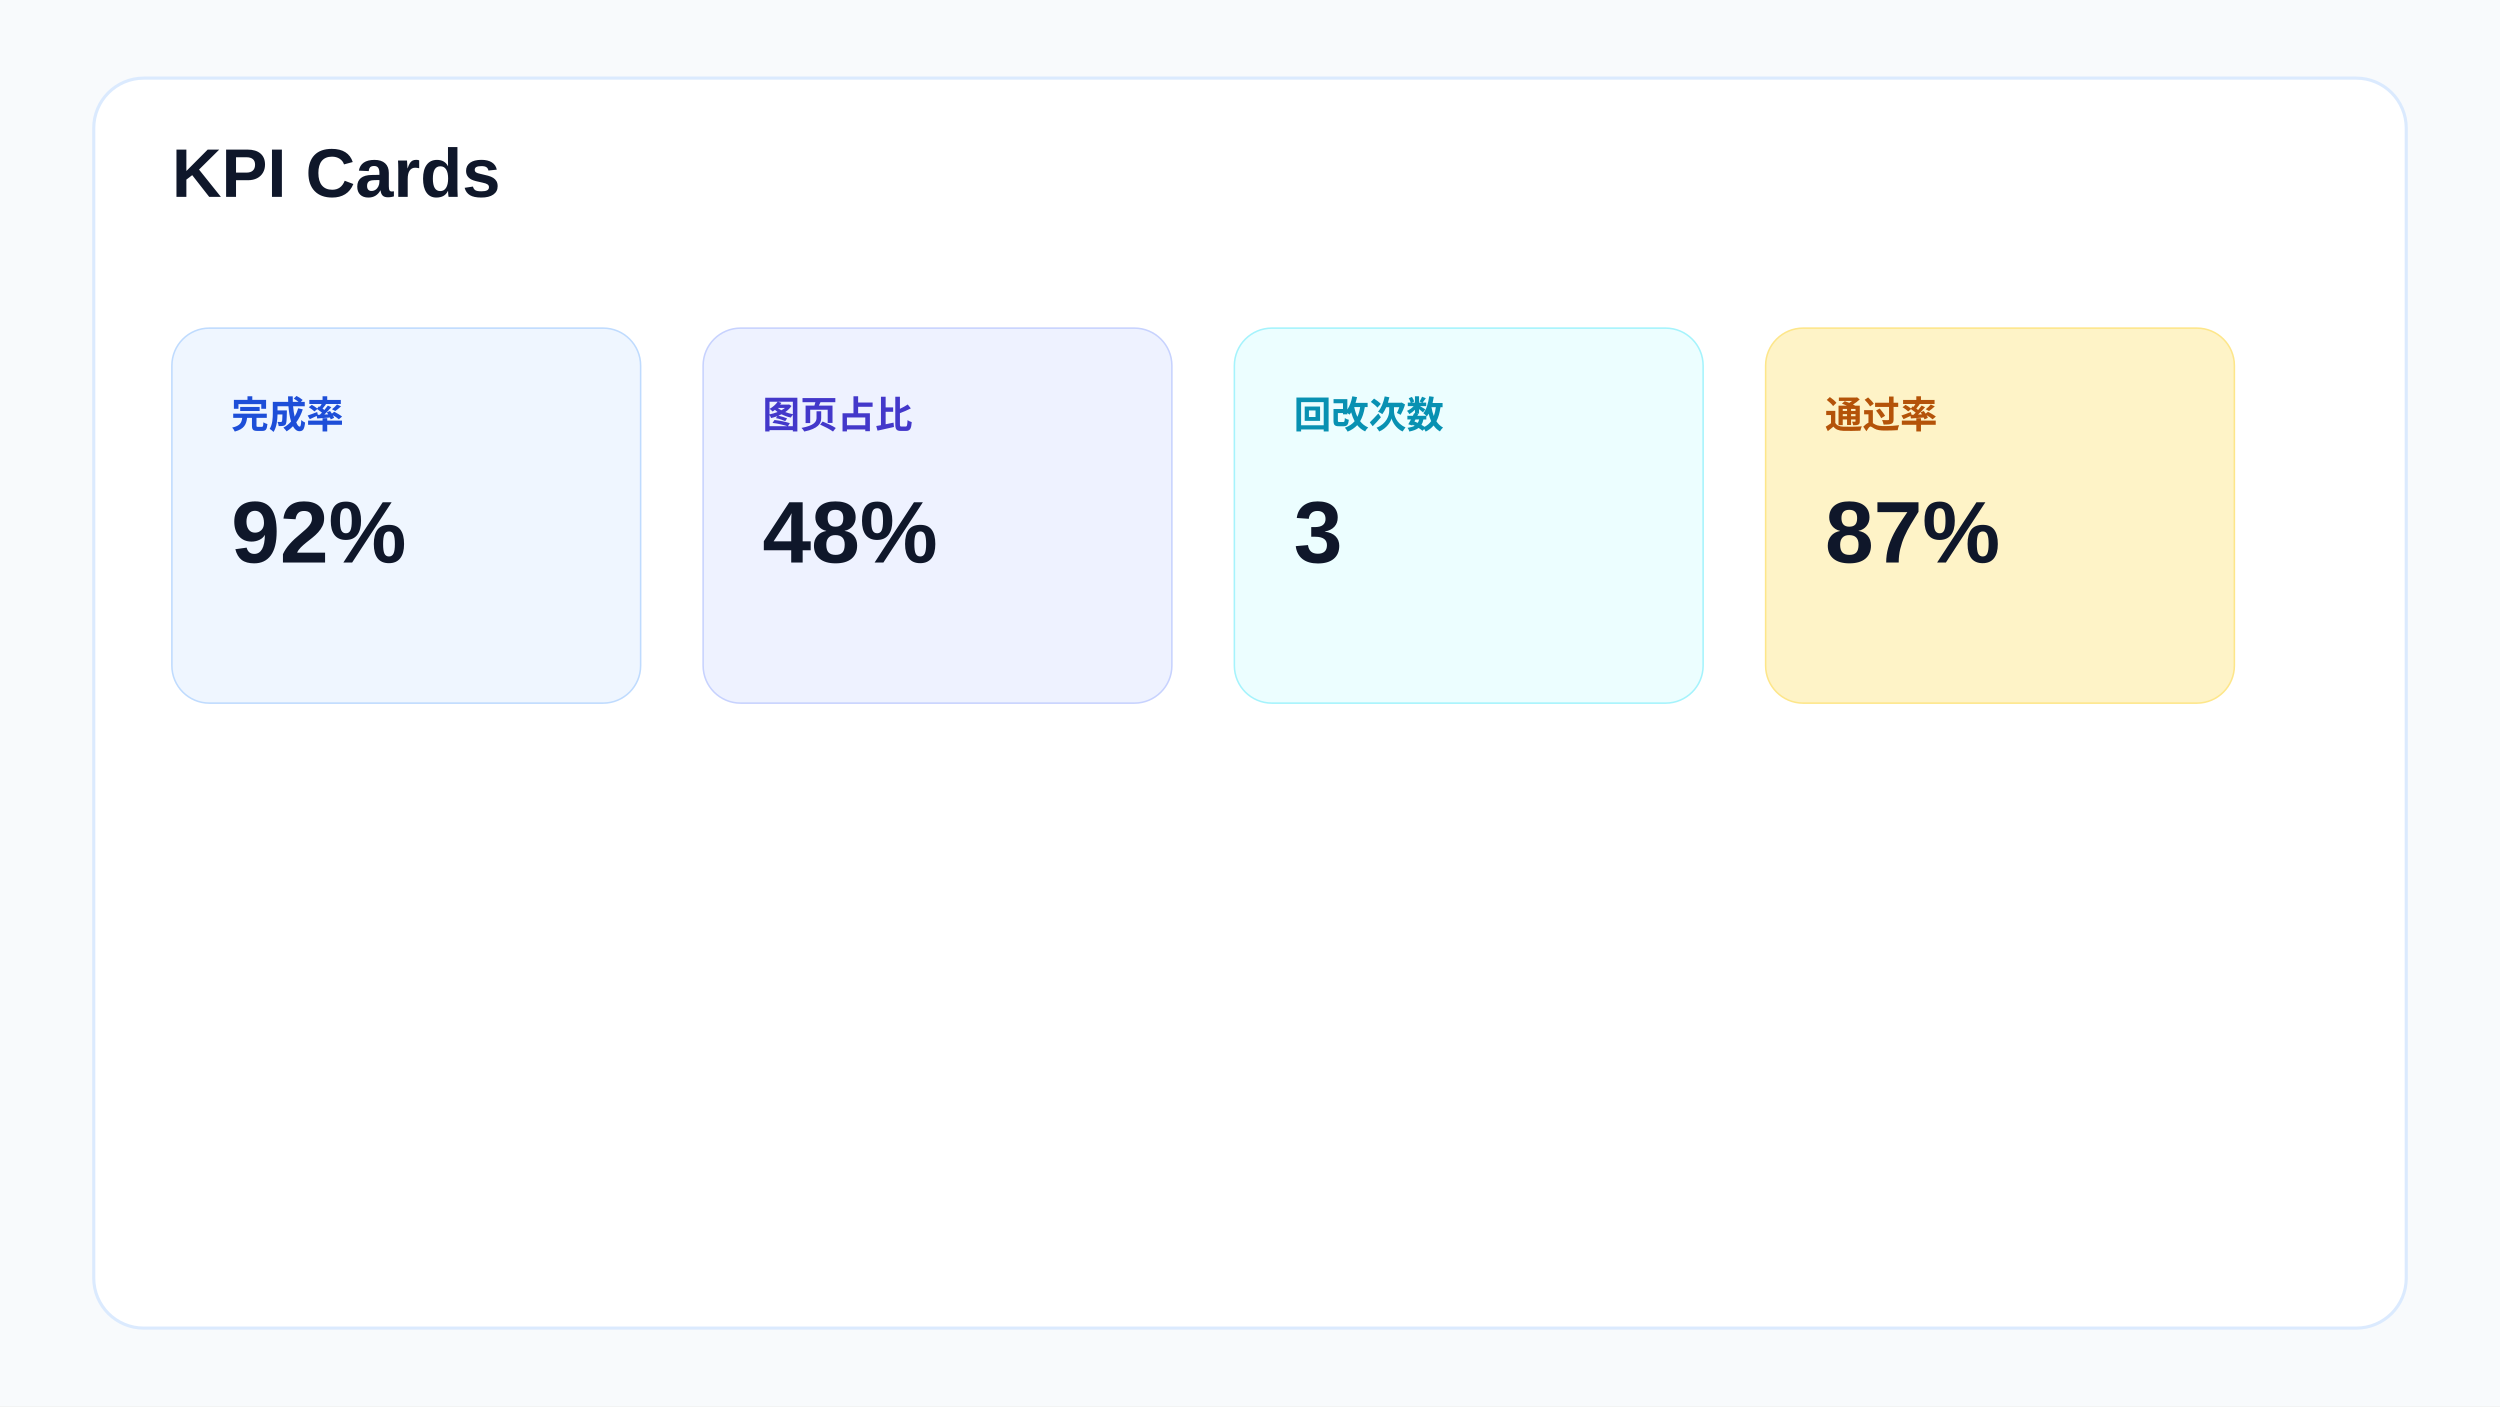
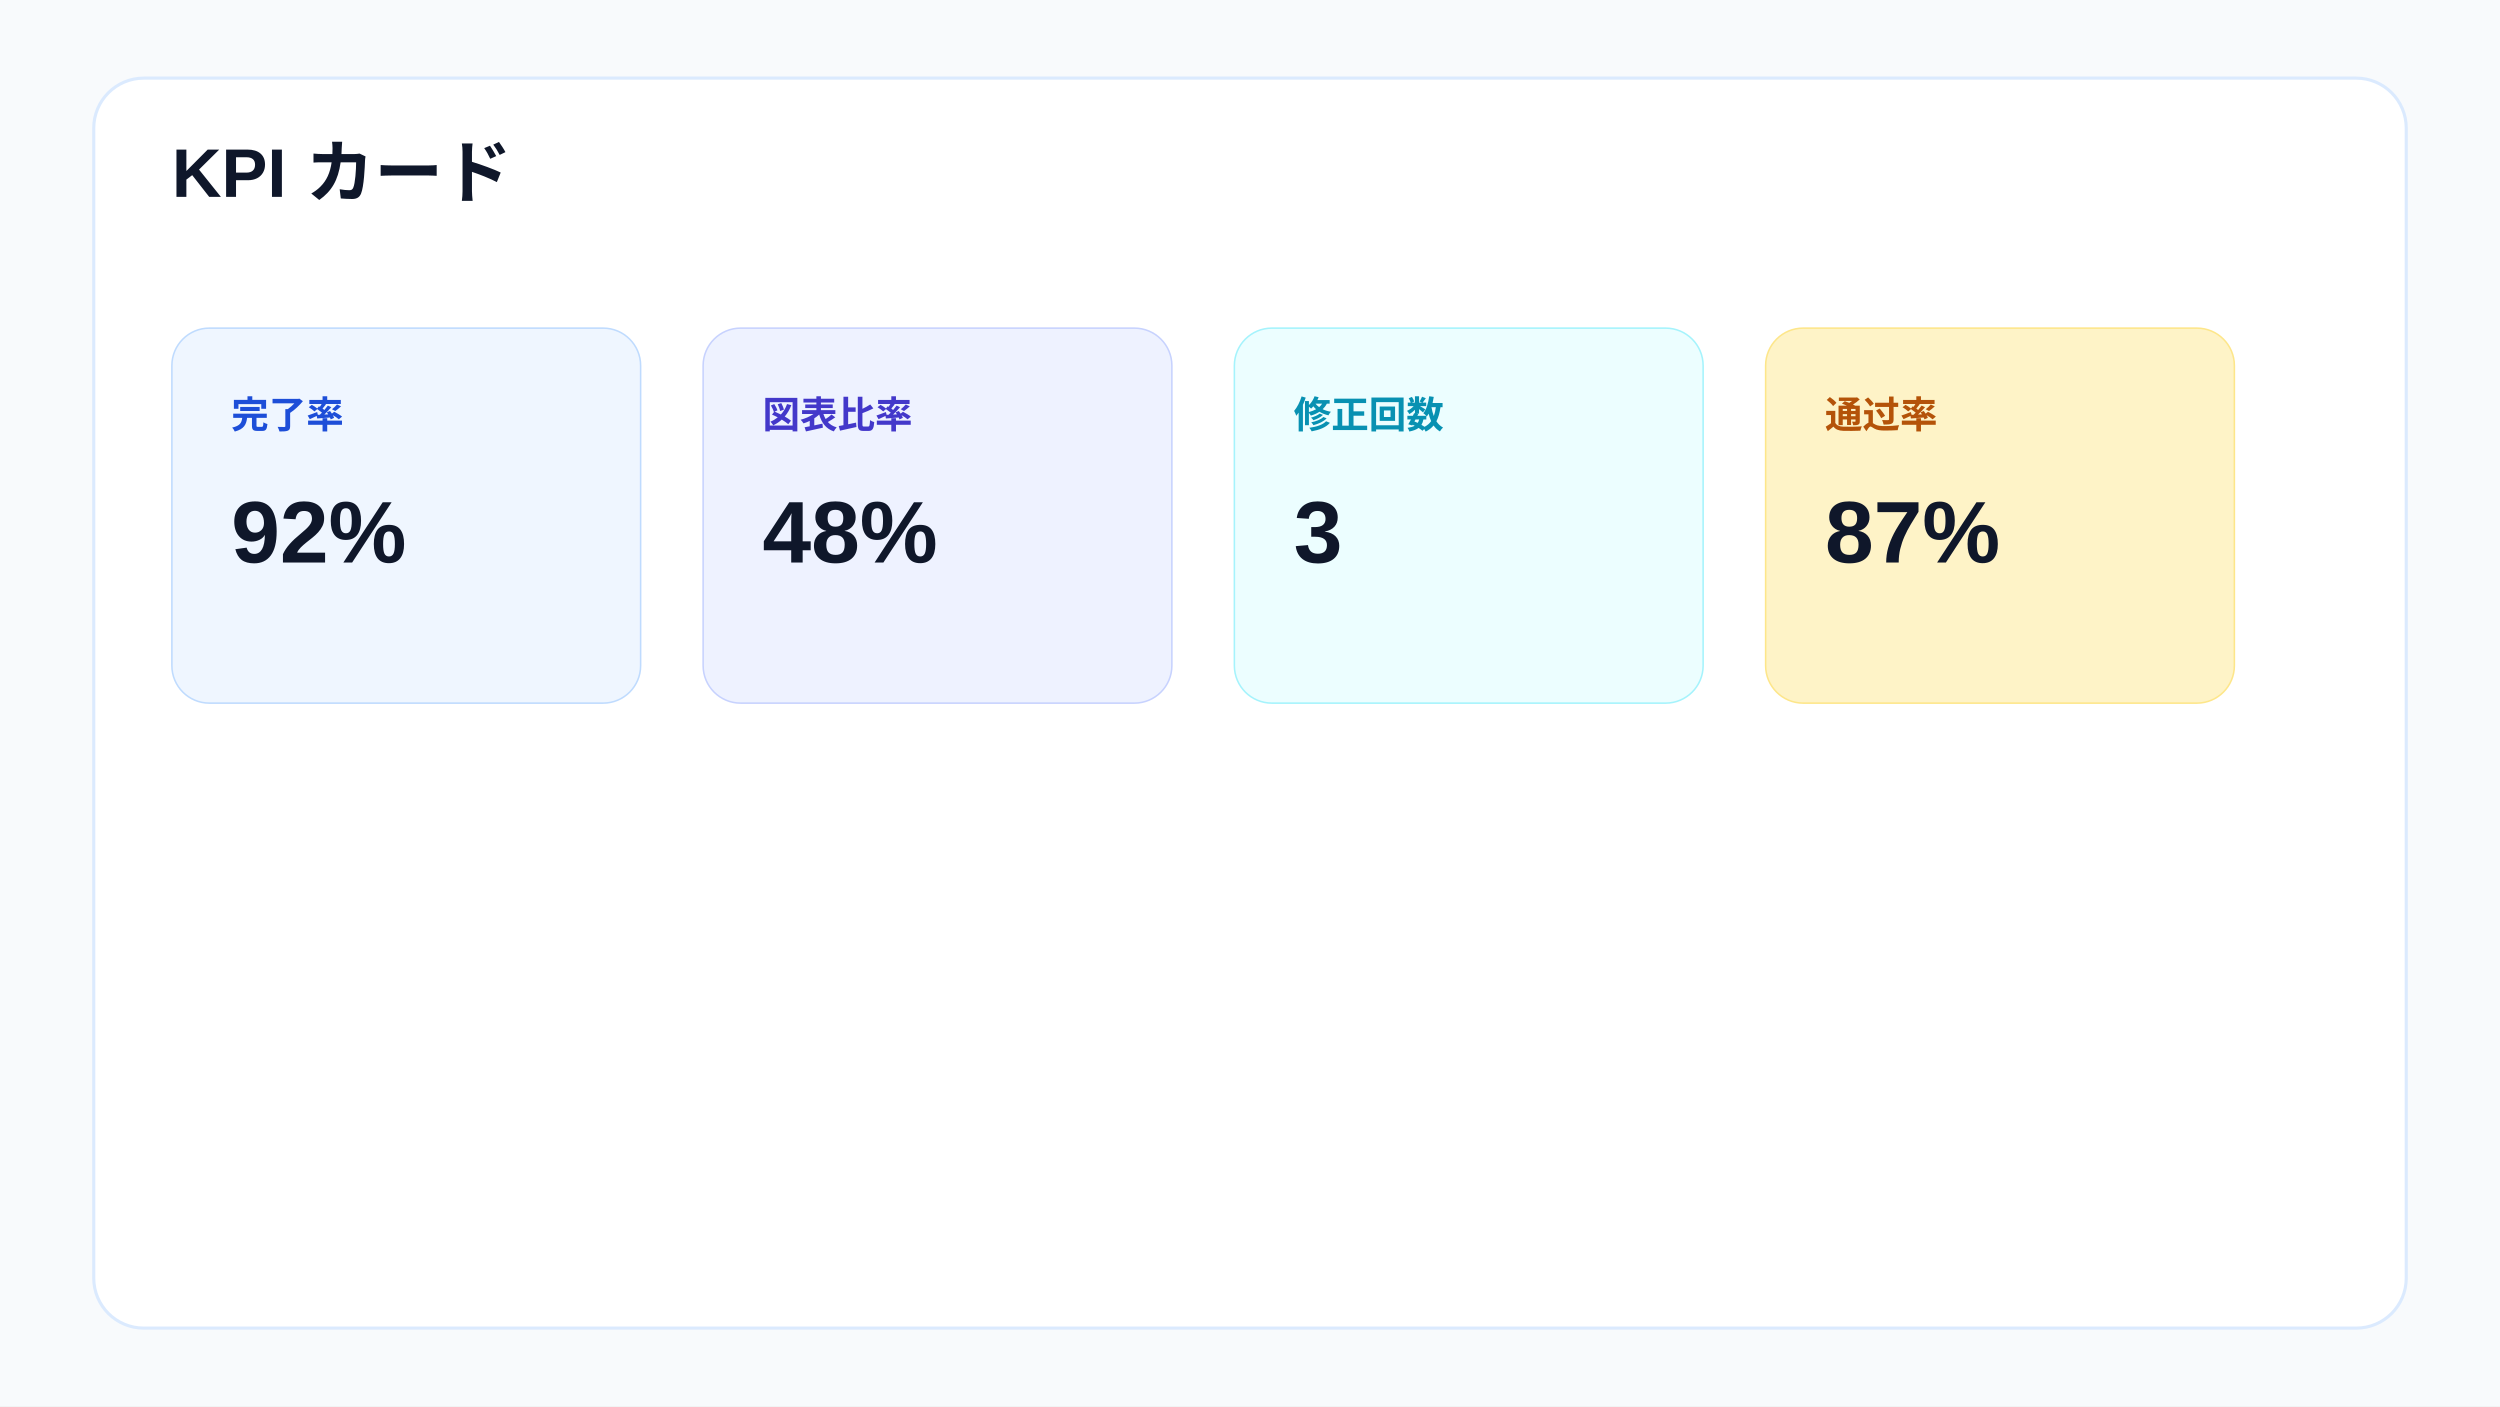
<svg xmlns="http://www.w3.org/2000/svg" width="1600" height="900" viewBox="0 0 1600 900">
  <rect width="1600" height="900" fill="#f8fafc" />
  <rect x="60" y="50" width="1480" height="800" rx="32" fill="#ffffff" stroke="#dbeafe" stroke-width="2" />
-   <text x="110" y="126" fill="#0f172a" font-size="44" font-family="Arial, sans-serif" font-weight="700">KPI Cards</text>
+   <text x="110" y="126" fill="#0f172a" font-size="44" font-family="Arial, sans-serif" font-weight="700">KPI カード</text>
  <rect x="110" y="210" width="300" height="240" rx="24" fill="#eff6ff" stroke="#bfdbfe" />
  <rect x="450" y="210" width="300" height="240" rx="24" fill="#eef2ff" stroke="#c7d2fe" />
  <rect x="790" y="210" width="300" height="240" rx="24" fill="#ecfeff" stroke="#a5f3fc" />
  <rect x="1130" y="210" width="300" height="240" rx="24" fill="#fef3c7" stroke="#fde68a" />
-   <text x="148" y="274" fill="#1d4ed8" font-size="24" font-family="Arial, sans-serif" font-weight="700">完成率</text>
-   <text x="488" y="274" fill="#4338ca" font-size="24" font-family="Arial, sans-serif" font-weight="700">图页占比</text>
-   <text x="828" y="274" fill="#0891b2" font-size="24" font-family="Arial, sans-serif" font-weight="700">回改次数</text>
+   <text x="148" y="274" fill="#1d4ed8" font-size="24" font-family="Arial, sans-serif" font-weight="700">完了率</text>
+   <text x="488" y="274" fill="#4338ca" font-size="24" font-family="Arial, sans-serif" font-weight="700">図表比率</text>
+   <text x="828" y="274" fill="#0891b2" font-size="24" font-family="Arial, sans-serif" font-weight="700">修正回数</text>
  <text x="1168" y="274" fill="#b45309" font-size="24" font-family="Arial, sans-serif" font-weight="700">通过率</text>
  <text x="148" y="360" fill="#0f172a" font-size="56" font-family="Arial, sans-serif" font-weight="700">92%</text>
  <text x="488" y="360" fill="#0f172a" font-size="56" font-family="Arial, sans-serif" font-weight="700">48%</text>
  <text x="828" y="360" fill="#0f172a" font-size="56" font-family="Arial, sans-serif" font-weight="700">3</text>
  <text x="1168" y="360" fill="#0f172a" font-size="56" font-family="Arial, sans-serif" font-weight="700">87%</text>
</svg>
